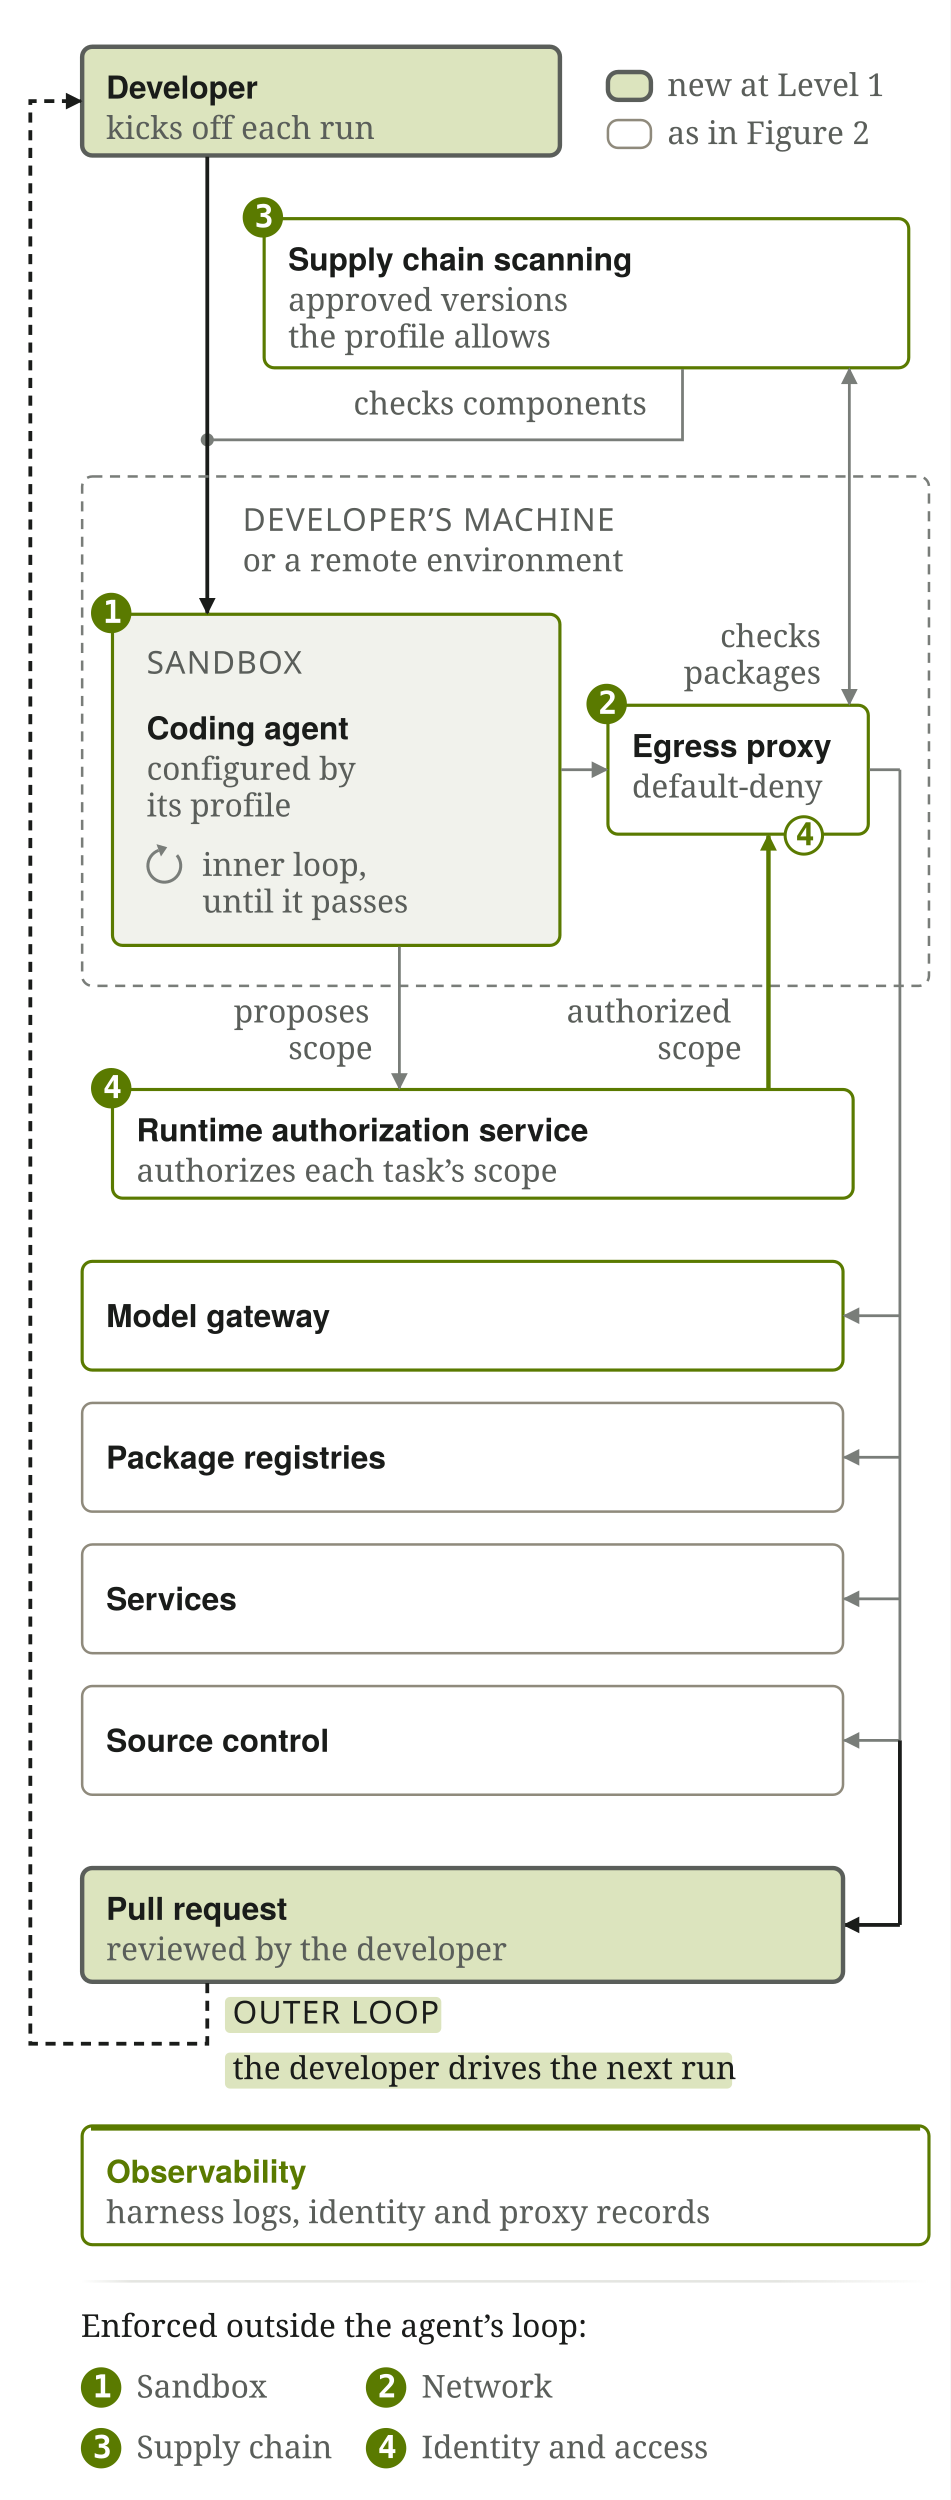
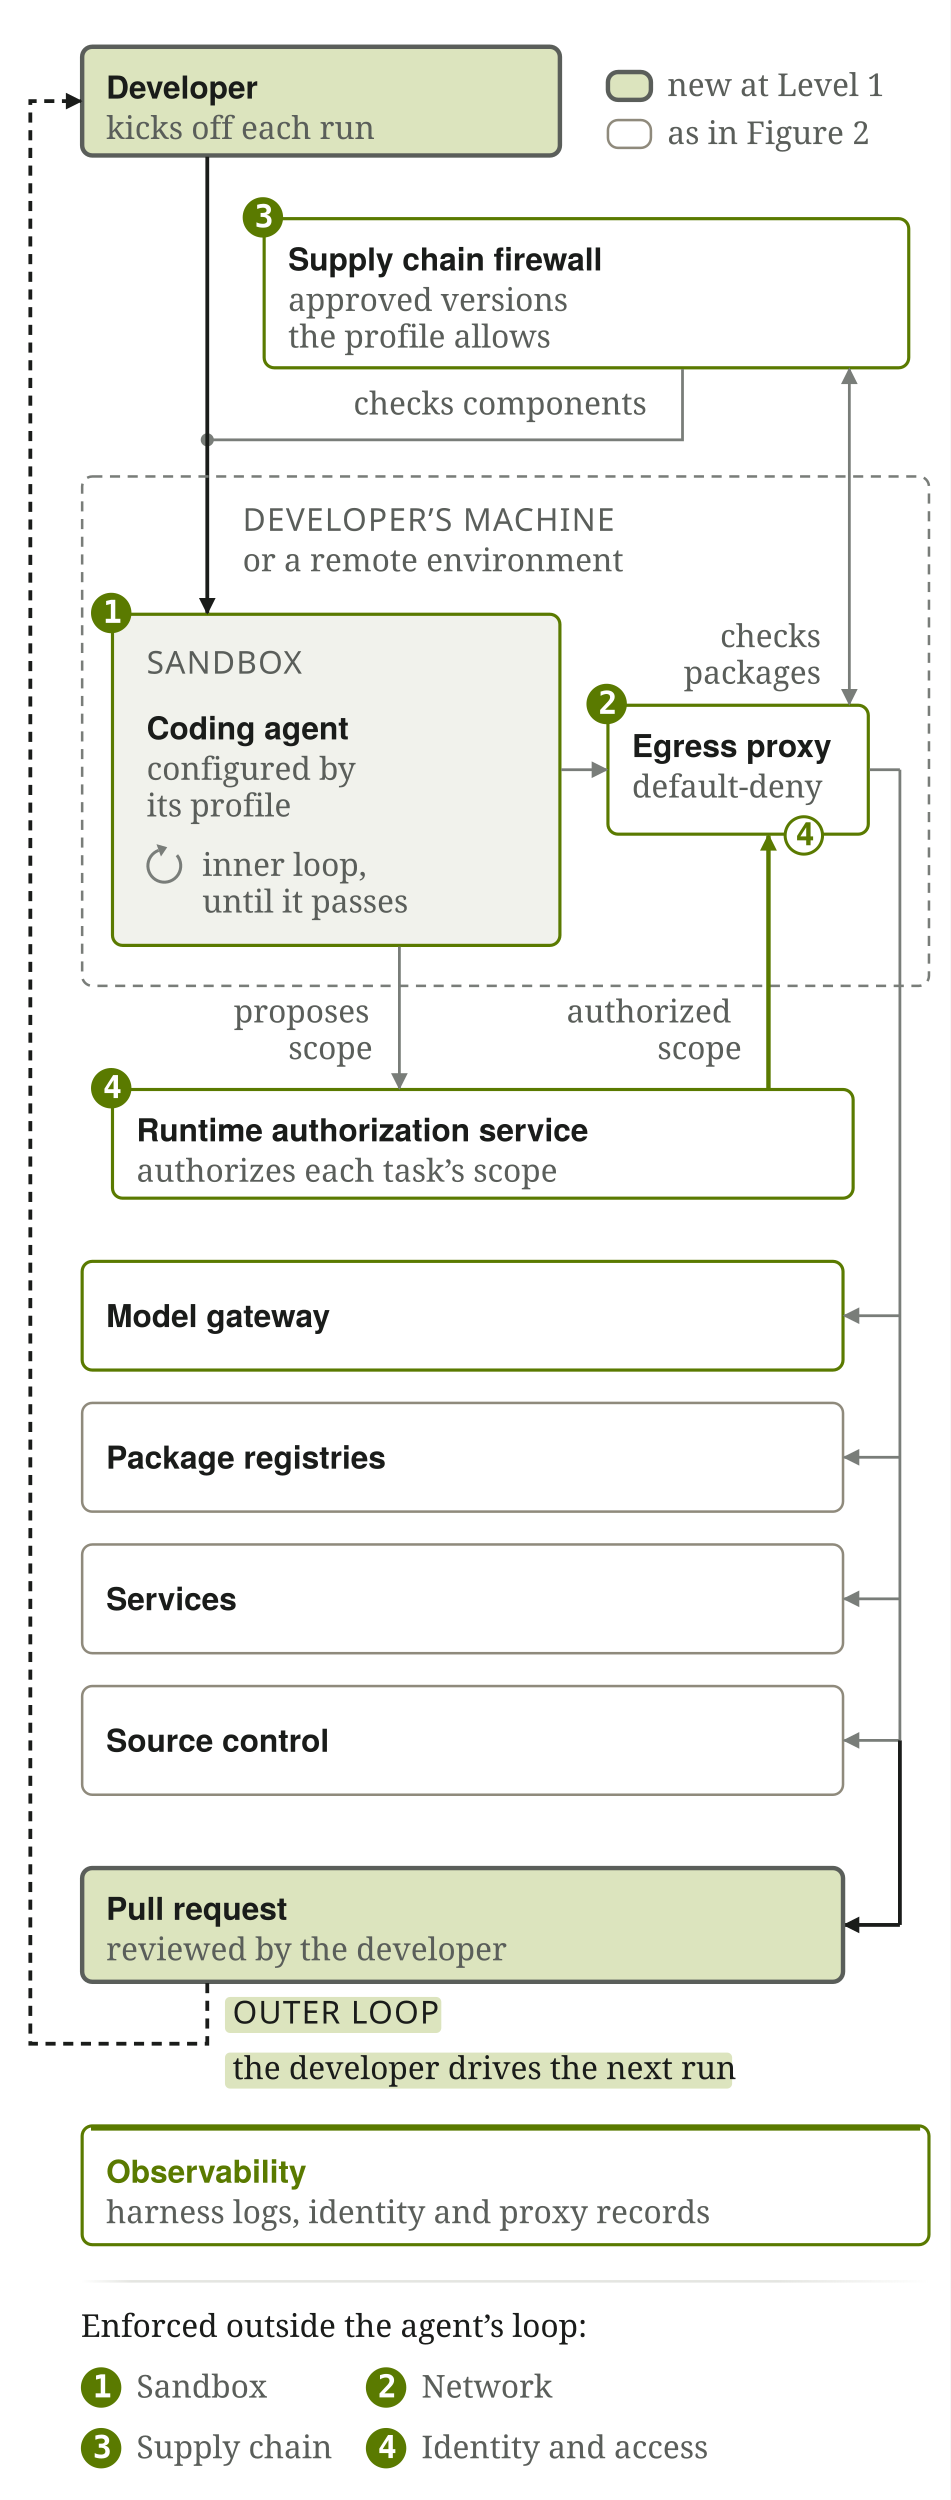
<svg xmlns="http://www.w3.org/2000/svg" viewBox="0 0 376 989" width="376" height="989" role="img" aria-labelledby="sf3n-t sf3n-d">
  <rect width="376" height="989" fill="#FFFFFF" />
  <defs>
    <marker id="sf3n-a" viewBox="0 0 10 10" refX="9" refY="5" markerWidth="6" markerHeight="6" orient="auto-start-reverse">
      <path d="M0 0 L10 5 L0 10 z" fill="#797D79" />
    </marker>
    <marker id="sf3n-g" viewBox="0 0 10 10" refX="9" refY="5" markerWidth="6" markerHeight="6" orient="auto-start-reverse">
      <path d="M0 0 L10 5 L0 10 z" fill="#5A7A00" />
    </marker>
    <marker id="sf3n-s" viewBox="0 0 10 10" refX="9" refY="5" markerWidth="6" markerHeight="6" orient="auto-start-reverse">
      <path d="M0 0 L10 5 L0 10 z" fill="#5A5E5A" />
    </marker>
    <marker id="sf3n-n" viewBox="0 0 10 10" refX="9" refY="5" markerWidth="4.4" markerHeight="4.4" orient="auto-start-reverse">
      <path d="M0 0 L10 5 L0 10 z" fill="#1A1C1A" />
    </marker>
    <marker id="sf3n-H" viewBox="0 0 10 10" refX="9" refY="5" markerWidth="3.0" markerHeight="3.0" orient="auto-start-reverse">
      <path d="M0 0 L10 5 L0 10 z" fill="#1A1C1A" />
    </marker>
    <marker id="sf3n-G" viewBox="0 0 10 10" refX="9" refY="5" markerWidth="3.8" markerHeight="3.8" orient="auto-start-reverse">
      <path d="M0 0 L10 5 L0 10 z" fill="#5A7A00" />
    </marker>
    <linearGradient id="sf3n-fadeE4E5E124x360" gradientUnits="userSpaceOnUse" x1="24" y1="0" x2="360" y2="0">
      <stop offset="0" stop-color="#E4E5E1" stop-opacity="0" />
      <stop offset="0.06" stop-color="#E4E5E1" stop-opacity="1" />
      <stop offset="0.82" stop-color="#E4E5E1" stop-opacity="1" />
      <stop offset="1" stop-color="#E4E5E1" stop-opacity="0" />
    </linearGradient>
  </defs>
  <g transform="translate(8 8)">
    <rect x="24.5" y="10.5" width="189" height="43" rx="4" fill="#DCE4BE" stroke="#5A5E5A" stroke-width="1.75" />
    <text x="34" y="31" font-family="Figtree,'Avenir Next','Helvetica Neue',sans-serif" font-size="12.5" fill="#1A1C1A" font-weight="600">Developer</text>
    <text x="34" y="47.0" font-family="'IBM Plex Serif',Charter,Georgia,serif" font-size="12.5" fill="#5A5E5A" font-weight="400">kicks off each run</text>
    <rect x="232.5" y="20.5" width="17" height="11" rx="4" fill="#DCE4BE" stroke="#5A5E5A" stroke-width="1.75" />
    <text x="256" y="30" font-family="'IBM Plex Serif',Charter,Georgia,serif" font-size="12.5" fill="#5A5E5A" font-weight="400">new at Level 1</text>
    <rect x="232.5" y="39.5" width="17" height="11" rx="4" fill="none" stroke="#8F8A7C" stroke-width="1" />
    <text x="256" y="49" font-family="'IBM Plex Serif',Charter,Georgia,serif" font-size="12.5" fill="#5A5E5A" font-weight="400">as in Figure 2</text>
    <rect x="96.5" y="78.5" width="255" height="59" rx="4" fill="none" stroke="#5A7A00" stroke-width="1.25" />
    <circle cx="96" cy="78" r="8" fill="#5A7A00" />
    <text x="92.7" y="81.9" font-family="'IBM Plex Mono',ui-monospace,'SF Mono',Menlo,Consolas,monospace" font-size="12.5" fill="#FFFFFF" font-weight="600">3</text>
-     <text x="106" y="99" font-family="Figtree,'Avenir Next','Helvetica Neue',sans-serif" font-size="12.5" fill="#1A1C1A" font-weight="600">Supply chain scanning</text>
+     <text x="106" y="99" font-family="Figtree,'Avenir Next','Helvetica Neue',sans-serif" font-size="12.5" fill="#1A1C1A" font-weight="600">Supply chain firewall</text>
    <text x="106" y="115.0" font-family="'IBM Plex Serif',Charter,Georgia,serif" font-size="12.5" fill="#5A5E5A" font-weight="400">approved versions</text>
    <text x="106" y="129.5" font-family="'IBM Plex Serif',Charter,Georgia,serif" font-size="12.5" fill="#5A5E5A" font-weight="400">the profile allows</text>
    <text x="131.812" y="156" font-family="'IBM Plex Serif',Charter,Georgia,serif" font-size="12.5" fill="#5A5E5A" font-weight="400">checks components</text>
    <path d="M262 138 L262 166 L74 166" fill="none" stroke="#797D79" stroke-width="1.1" />
    <circle cx="74" cy="166" r="2.6" fill="#797D79" />
    <text x="88" y="202" font-family="'Chakra Petch','Avenir Next',sans-serif" font-size="12.5" fill="#5A5E5A" font-weight="500" letter-spacing="0.04em">DEVELOPER’S MACHINE</text>
    <text x="88" y="218" font-family="'IBM Plex Serif',Charter,Georgia,serif" font-size="12.5" fill="#5A5E5A" font-weight="400">or a remote environment</text>
    <rect x="36.5" y="235" width="177" height="131" rx="4" fill="#F1F2EC" stroke="#5A7A00" stroke-width="1.25" />
    <circle cx="36" cy="234.5" r="8" fill="#5A7A00" />
    <text x="32.7" y="238.4" font-family="'IBM Plex Mono',ui-monospace,'SF Mono',Menlo,Consolas,monospace" font-size="12.5" fill="#FFFFFF" font-weight="600">1</text>
    <text x="50" y="258.5" font-family="'Chakra Petch','Avenir Next',sans-serif" font-size="12.5" fill="#5A5E5A" font-weight="500" letter-spacing="0.04em">SANDBOX</text>
    <text x="50" y="284.5" font-family="Figtree,'Avenir Next','Helvetica Neue',sans-serif" font-size="12.5" fill="#1A1C1A" font-weight="600">Coding agent</text>
    <text x="50" y="300.5" font-family="'IBM Plex Serif',Charter,Georgia,serif" font-size="12.5" fill="#5A5E5A" font-weight="400">configured by</text>
    <text x="50" y="315.0" font-family="'IBM Plex Serif',Charter,Georgia,serif" font-size="12.5" fill="#5A5E5A" font-weight="400">its profile</text>
    <path d="M74 54 L74 234.5" fill="none" stroke="#1A1C1A" stroke-width="1.5" marker-end="url(#sf3n-n)" />
    <path d="M61.98 330.32 A6.5 6.5 0 1 1 54.78 328.39" fill="none" stroke="#797D79" stroke-width="1.2" />
    <path d="M58.16 327.16 L55.67 330.84 L53.89 325.95 z" fill="#797D79" />
    <text x="72" y="338.5" font-family="'IBM Plex Serif',Charter,Georgia,serif" font-size="12.5" fill="#5A5E5A" font-weight="400">inner loop,</text>
    <text x="72" y="353.0" font-family="'IBM Plex Serif',Charter,Georgia,serif" font-size="12.5" fill="#5A5E5A" font-weight="400">until it passes</text>
    <rect x="24.5" y="180.5" width="335" height="201.5" rx="4" fill="none" stroke="#797D79" stroke-width="1" stroke-dasharray="4 3" />
    <rect x="232.5" y="271" width="103" height="51" rx="4" fill="none" stroke="#5A7A00" stroke-width="1.25" />
    <circle cx="232" cy="270.5" r="8" fill="#5A7A00" />
    <text x="228.7" y="274.4" font-family="'IBM Plex Mono',ui-monospace,'SF Mono',Menlo,Consolas,monospace" font-size="12.5" fill="#FFFFFF" font-weight="600">2</text>
    <text x="242" y="291.5" font-family="Figtree,'Avenir Next','Helvetica Neue',sans-serif" font-size="12.5" fill="#1A1C1A" font-weight="600">Egress proxy</text>
    <text x="242" y="307.5" font-family="'IBM Plex Serif',Charter,Georgia,serif" font-size="12.5" fill="#5A5E5A" font-weight="400">default-deny</text>
    <circle cx="310" cy="322.5" r="7.4" fill="#FFFFFF" stroke="#5A7A00" stroke-width="1.2" />
    <text x="306.7" y="326.4" font-family="'IBM Plex Mono',ui-monospace,'SF Mono',Menlo,Consolas,monospace" font-size="12.5" fill="#5A7A00" font-weight="600">4</text>
    <path d="M328 138 L328 270.5" fill="none" stroke="#797D79" stroke-width="1.1" marker-end="url(#sf3n-a)" marker-start="url(#sf3n-a)" />
    <text x="276.875" y="248.0" font-family="'IBM Plex Serif',Charter,Georgia,serif" font-size="12.5" fill="#5A5E5A" font-weight="400">checks</text>
    <text x="262.5" y="262.5" font-family="'IBM Plex Serif',Charter,Georgia,serif" font-size="12.5" fill="#5A5E5A" font-weight="400">packages</text>
    <path d="M214 296.5 L232 296.5" fill="none" stroke="#797D79" stroke-width="1.1" marker-end="url(#sf3n-a)" />
    <rect x="36.5" y="423" width="293" height="43" rx="4" fill="none" stroke="#5A7A00" stroke-width="1.25" />
    <circle cx="36" cy="422.5" r="8" fill="#5A7A00" />
    <text x="32.7" y="426.4" font-family="'IBM Plex Mono',ui-monospace,'SF Mono',Menlo,Consolas,monospace" font-size="12.5" fill="#FFFFFF" font-weight="600">4</text>
    <text x="46" y="443.5" font-family="Figtree,'Avenir Next','Helvetica Neue',sans-serif" font-size="12.5" fill="#1A1C1A" font-weight="600">Runtime authorization service</text>
    <text x="46" y="459.5" font-family="'IBM Plex Serif',Charter,Georgia,serif" font-size="12.5" fill="#5A5E5A" font-weight="400">authorizes each task’s scope</text>
    <path d="M296 422.5 L296 322.5" fill="none" stroke="#5A7A00" stroke-width="1.75" marker-end="url(#sf3n-G)" />
    <text x="216.125" y="396.5" font-family="'IBM Plex Serif',Charter,Georgia,serif" font-size="12.5" fill="#5A5E5A" font-weight="400">authorized</text>
    <text x="252.062" y="411.0" font-family="'IBM Plex Serif',Charter,Georgia,serif" font-size="12.5" fill="#5A5E5A" font-weight="400">scope</text>
    <path d="M150 366.5 L150 422.5" fill="none" stroke="#797D79" stroke-width="1.1" marker-end="url(#sf3n-a)" />
    <text x="84.5" y="396.5" font-family="'IBM Plex Serif',Charter,Georgia,serif" font-size="12.5" fill="#5A5E5A" font-weight="400">proposes</text>
    <text x="106.062" y="411.0" font-family="'IBM Plex Serif',Charter,Georgia,serif" font-size="12.5" fill="#5A5E5A" font-weight="400">scope</text>
    <rect x="24.5" y="491" width="301" height="43" rx="4" fill="none" stroke="#5A7A00" stroke-width="1.25" />
    <text x="34" y="517.0" font-family="Figtree,'Avenir Next','Helvetica Neue',sans-serif" font-size="12.5" fill="#1A1C1A" font-weight="600">Model gateway</text>
    <rect x="24.5" y="547" width="301" height="43" rx="4" fill="none" stroke="#8F8A7C" stroke-width="1" />
    <text x="34" y="573.0" font-family="Figtree,'Avenir Next','Helvetica Neue',sans-serif" font-size="12.5" fill="#1A1C1A" font-weight="600">Package registries</text>
    <rect x="24.5" y="603" width="301" height="43" rx="4" fill="none" stroke="#8F8A7C" stroke-width="1" />
    <text x="34" y="629.0" font-family="Figtree,'Avenir Next','Helvetica Neue',sans-serif" font-size="12.5" fill="#1A1C1A" font-weight="600">Services</text>
    <rect x="24.5" y="659" width="301" height="43" rx="4" fill="none" stroke="#8F8A7C" stroke-width="1" />
    <text x="34" y="685.0" font-family="Figtree,'Avenir Next','Helvetica Neue',sans-serif" font-size="12.5" fill="#1A1C1A" font-weight="600">Source control</text>
    <path d="M336 296.5 L348 296.5" fill="none" stroke="#797D79" stroke-width="1.1" />
    <path d="M348 296.5 L348 680.5" fill="none" stroke="#797D79" stroke-width="1.1" />
    <path d="M348 512.5 L326 512.5" fill="none" stroke="#797D79" stroke-width="1.1" marker-end="url(#sf3n-a)" />
    <path d="M348 568.5 L326 568.5" fill="none" stroke="#797D79" stroke-width="1.1" marker-end="url(#sf3n-a)" />
    <path d="M348 624.5 L326 624.5" fill="none" stroke="#797D79" stroke-width="1.1" marker-end="url(#sf3n-a)" />
    <path d="M348 680.5 L326 680.5" fill="none" stroke="#797D79" stroke-width="1.1" marker-end="url(#sf3n-a)" />
    <path d="M348 680.5 L348 753.5" fill="none" stroke="#1A1C1A" stroke-width="1.5" />
    <path d="M348 753.5 L326 753.5" fill="none" stroke="#1A1C1A" stroke-width="1.5" marker-end="url(#sf3n-n)" />
    <rect x="24.5" y="731" width="301" height="45" rx="4" fill="#DCE4BE" stroke="#5A5E5A" stroke-width="1.75" />
    <text x="34" y="751.5" font-family="Figtree,'Avenir Next','Helvetica Neue',sans-serif" font-size="12.5" fill="#1A1C1A" font-weight="600">Pull request</text>
    <text x="34" y="767.5" font-family="'IBM Plex Serif',Charter,Georgia,serif" font-size="12.5" fill="#5A5E5A" font-weight="400">reviewed by the developer</text>
    <path d="M74 776.5 L74 800.5 L4 800.5 L4 32 L24 32" fill="none" stroke="#1A1C1A" stroke-width="1.5" stroke-dasharray="4 3" marker-end="url(#sf3n-n)" />
    <rect x="81" y="782.00" width="85.58" height="14.25" rx="2" fill="#DCE4BE" />
    <text x="84" y="792.5" font-family="'Chakra Petch','Avenir Next',sans-serif" font-size="12.5" fill="#1A1C1A" font-weight="500" letter-spacing="0.04em">OUTER LOOP</text>
    <rect x="81" y="804.00" width="200.63" height="14.25" rx="2" fill="#DCE4BE" />
    <text x="84" y="814.5" font-family="'IBM Plex Serif',Charter,Georgia,serif" font-size="12.5" fill="#1A1C1A" font-weight="400">the developer drives the next run</text>
    <rect x="24.5" y="833" width="335" height="47" rx="4" fill="none" stroke="#5A7A00" stroke-width="1.25" />
    <path d="M28 834 L356 834" stroke="#5A7A00" stroke-width="1.75" />
    <text x="34" y="855.5" font-family="Figtree,'Avenir Next','Helvetica Neue',sans-serif" font-size="12.5" fill="#5A7A00" font-weight="600">Observability</text>
    <text x="34" y="871.5" font-family="'IBM Plex Serif',Charter,Georgia,serif" font-size="12.5" fill="#5A5E5A" font-weight="400">harness logs, identity and proxy records</text>
    <line x1="24" y1="894.5" x2="360" y2="894.5" stroke="url(#sf3n-fadeE4E5E124x360)" stroke-width="1" />
    <text x="24" y="916.5" font-family="'IBM Plex Serif',Charter,Georgia,serif" font-size="12.5" fill="#1A1C1A" font-weight="400">Enforced outside the agent’s loop:</text>
    <circle cx="32" cy="936.5" r="8" fill="#5A7A00" />
    <text x="28.7" y="940.4" font-family="'IBM Plex Mono',ui-monospace,'SF Mono',Menlo,Consolas,monospace" font-size="12.5" fill="#FFFFFF" font-weight="600">1</text>
    <text x="46" y="940.5" font-family="'IBM Plex Serif',Charter,Georgia,serif" font-size="12.5" fill="#5A5E5A" font-weight="400">Sandbox</text>
    <circle cx="144.735" cy="936.5" r="8" fill="#5A7A00" />
    <text x="141.435" y="940.4" font-family="'IBM Plex Mono',ui-monospace,'SF Mono',Menlo,Consolas,monospace" font-size="12.5" fill="#FFFFFF" font-weight="600">2</text>
    <text x="158.735" y="940.5" font-family="'IBM Plex Serif',Charter,Georgia,serif" font-size="12.5" fill="#5A5E5A" font-weight="400">Network</text>
    <circle cx="32" cy="960.5" r="8" fill="#5A7A00" />
    <text x="28.7" y="964.4" font-family="'IBM Plex Mono',ui-monospace,'SF Mono',Menlo,Consolas,monospace" font-size="12.5" fill="#FFFFFF" font-weight="600">3</text>
    <text x="46" y="964.5" font-family="'IBM Plex Serif',Charter,Georgia,serif" font-size="12.5" fill="#5A5E5A" font-weight="400">Supply chain</text>
    <circle cx="144.735" cy="960.5" r="8" fill="#5A7A00" />
    <text x="141.435" y="964.4" font-family="'IBM Plex Mono',ui-monospace,'SF Mono',Menlo,Consolas,monospace" font-size="12.5" fill="#FFFFFF" font-weight="600">4</text>
    <text x="158.735" y="964.5" font-family="'IBM Plex Serif',Charter,Georgia,serif" font-size="12.5" fill="#5A5E5A" font-weight="400">Identity and access</text>
  </g>
</svg>
